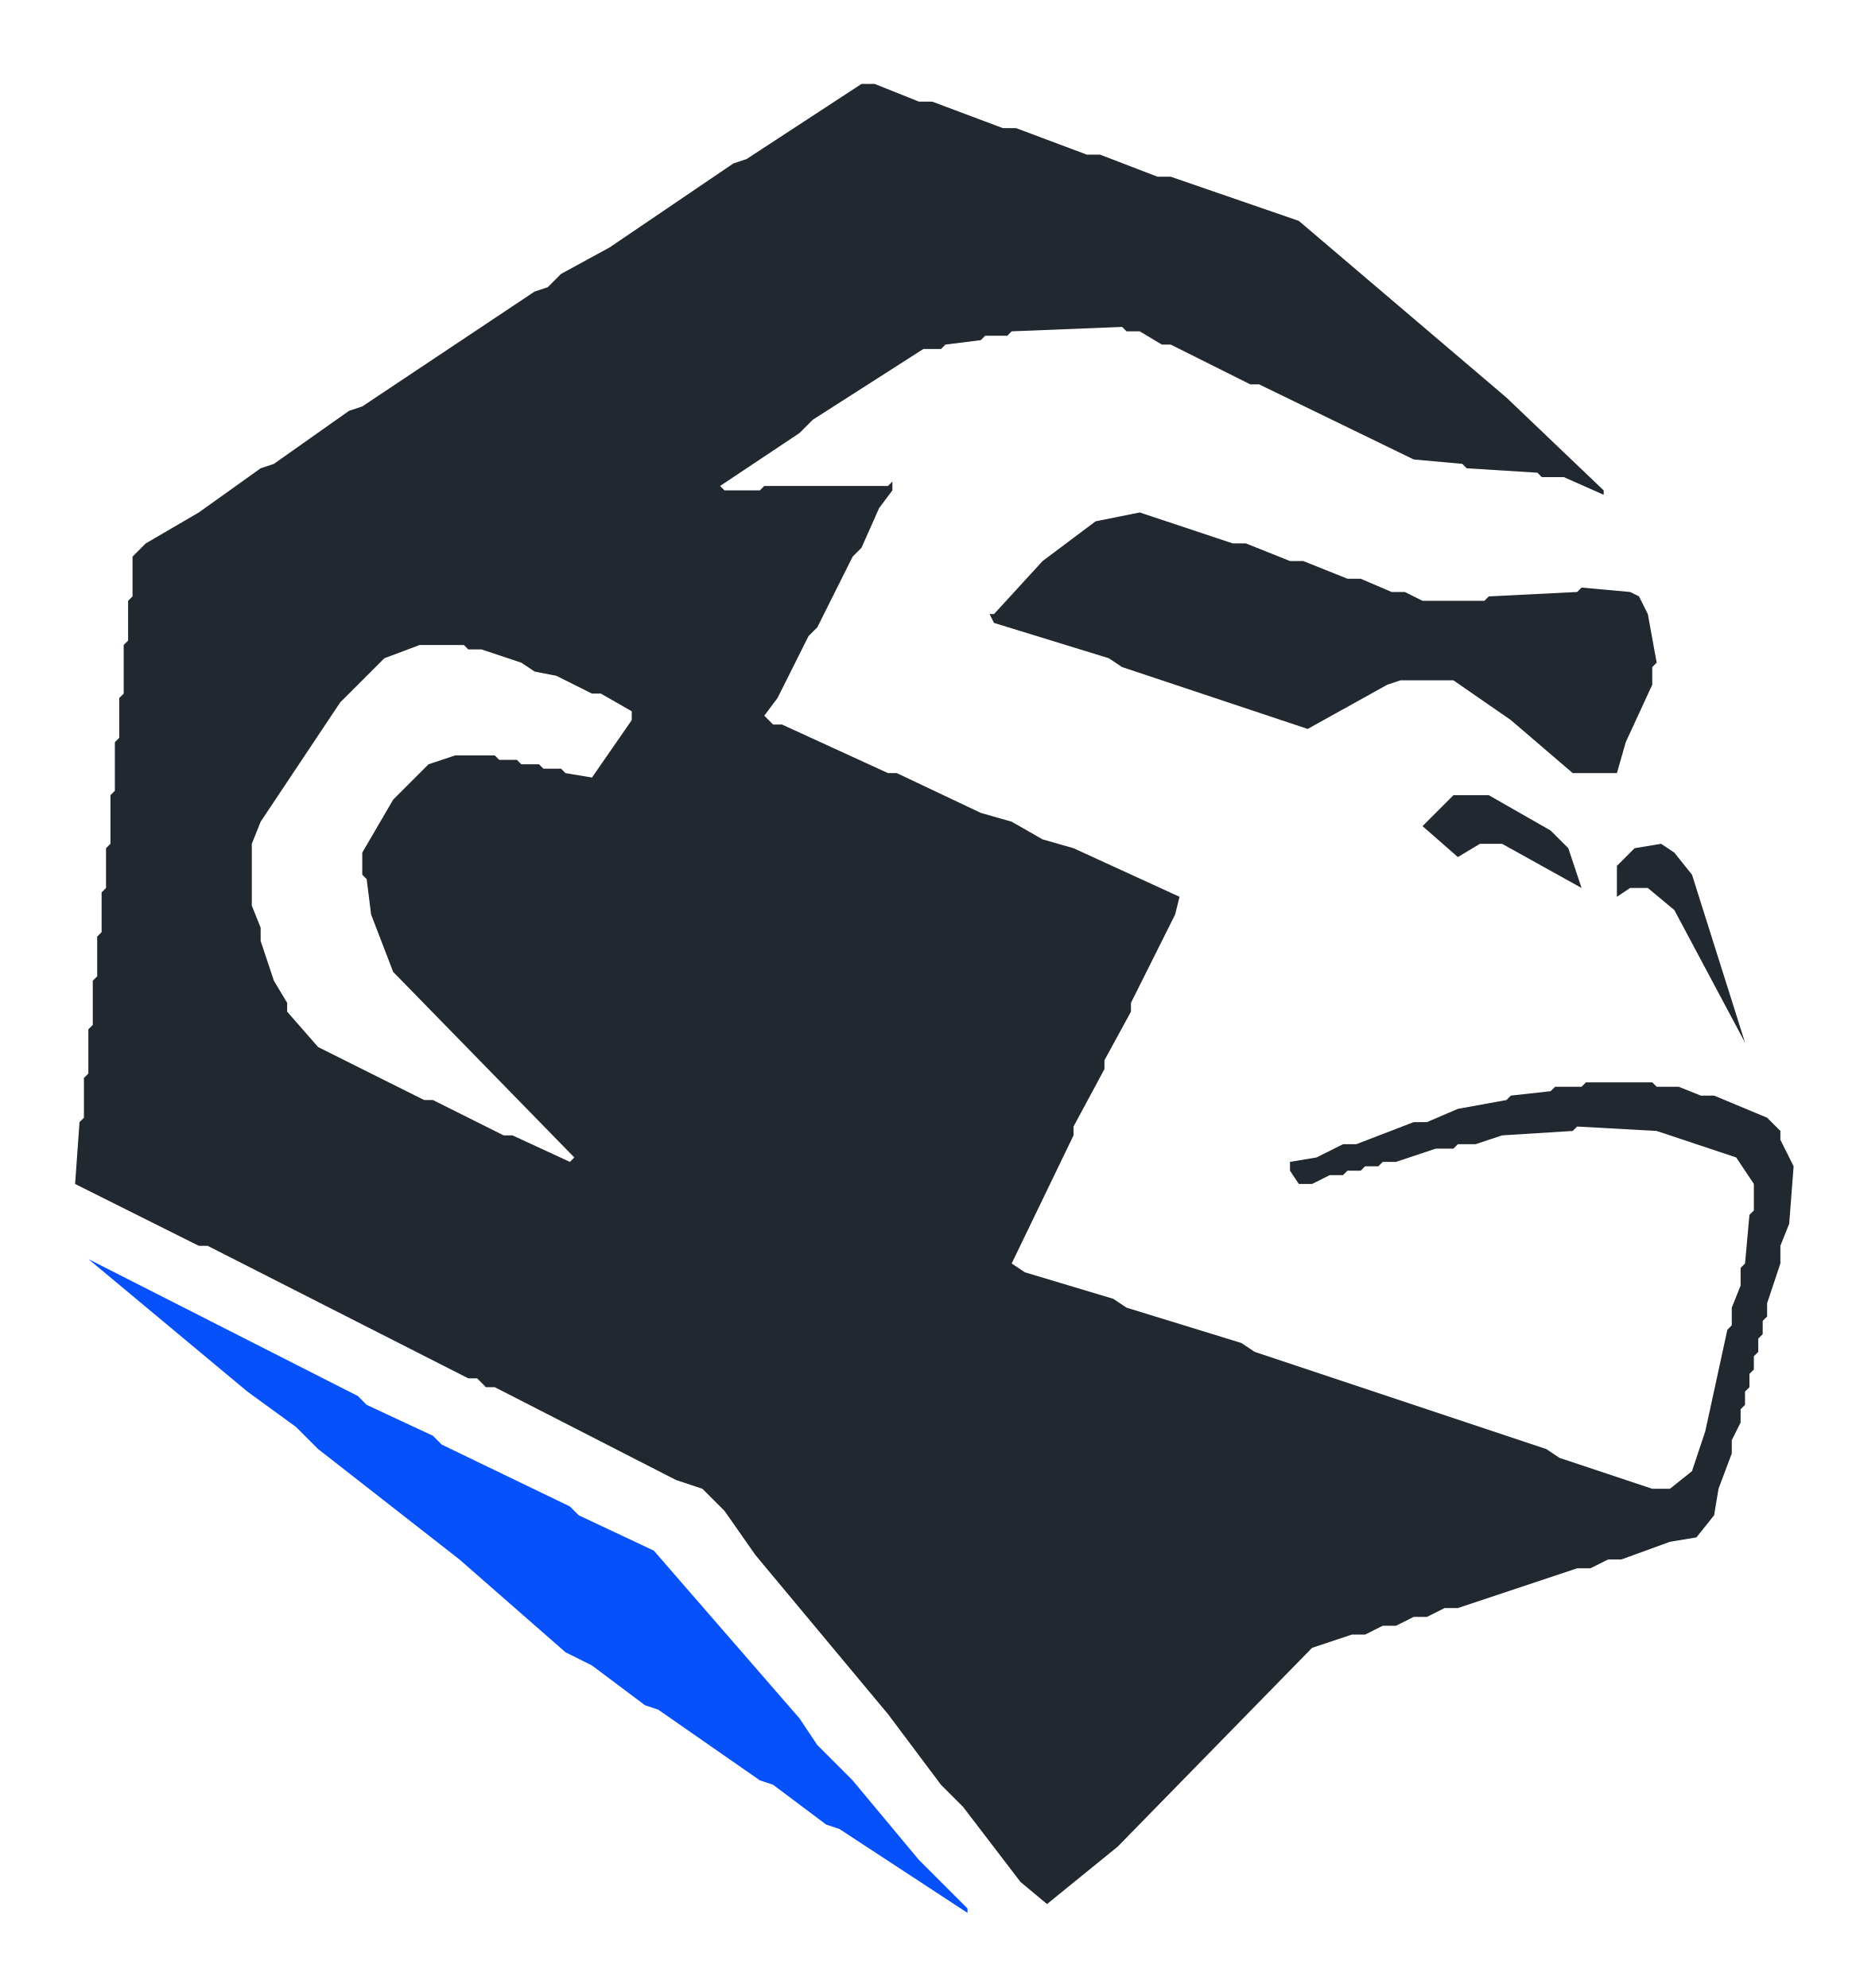
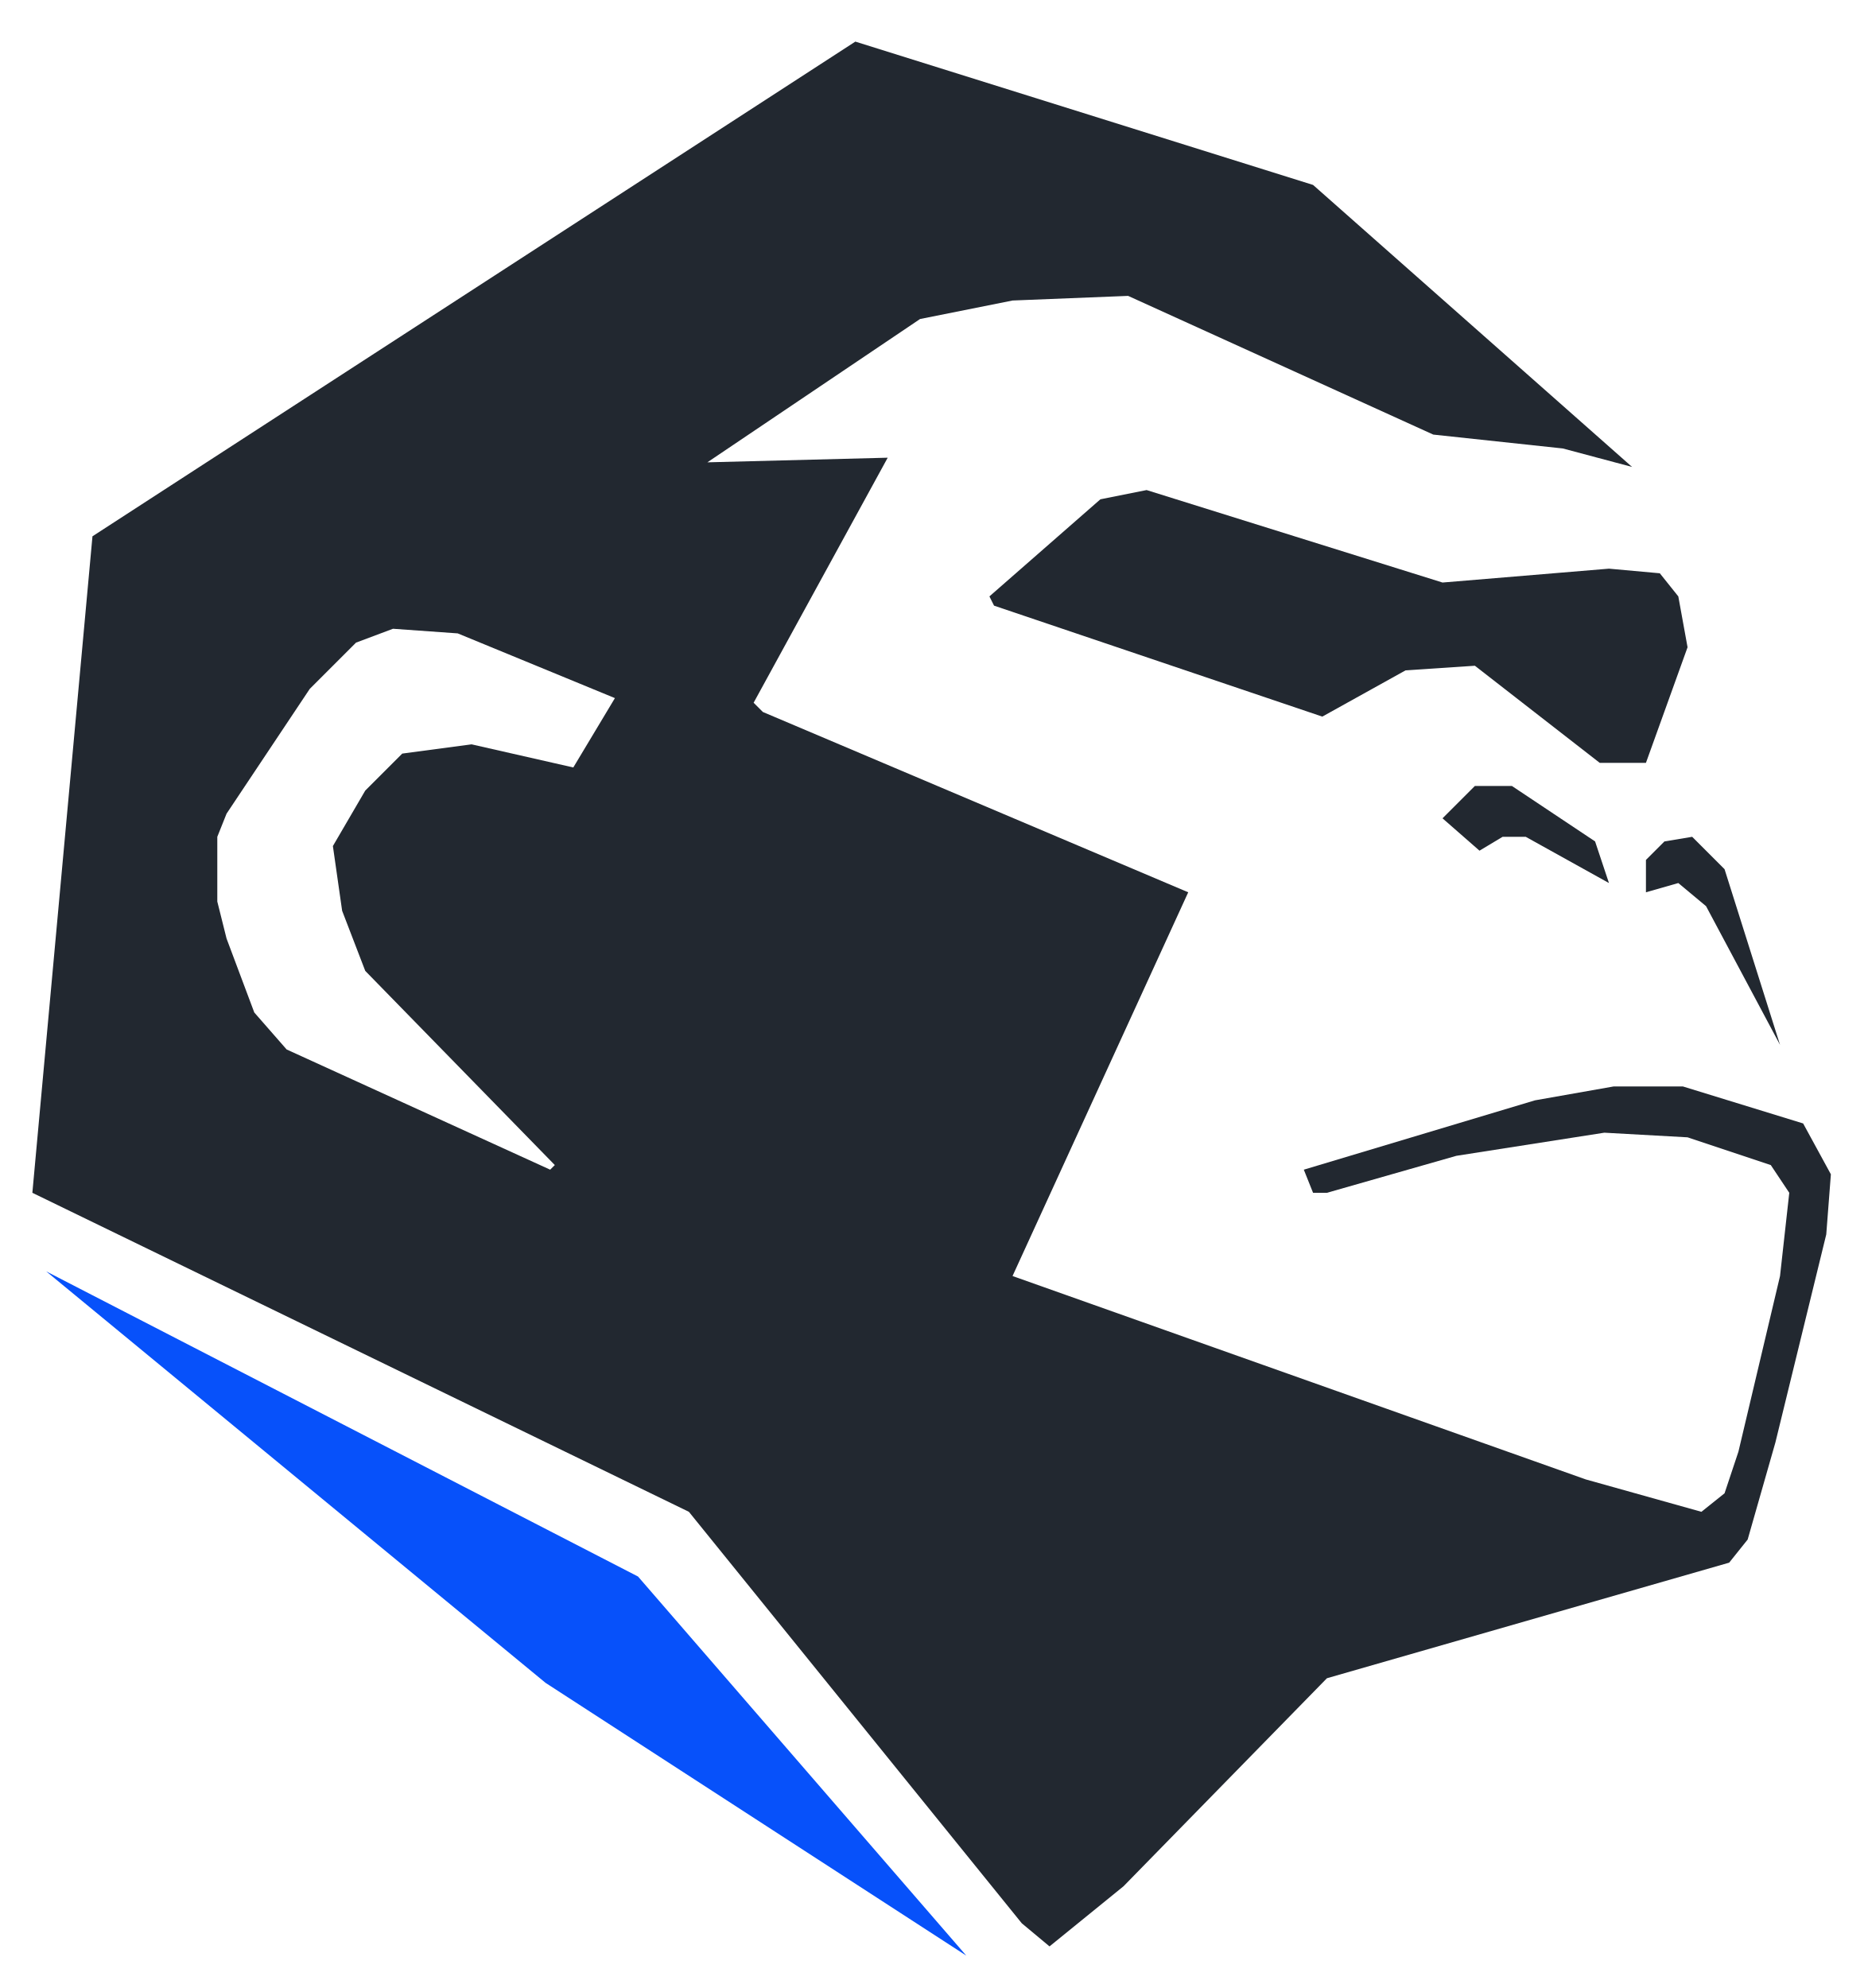
- <svg xmlns="http://www.w3.org/2000/svg" viewBox="70 410 420 450">
-   <path fill="#222830" fill-rule="evenodd" d="M440 602 L436 606 L436 613 L439 611 L443 611 L449 616 L465 646 L453 608 L449 603 L446 601 Z M392 597 L400 604 L405 601 L410 601 L428 611 L425 602 L421 598 L407 590 L399 590 Z M294 549 L295 551 L321 559 L324 561 L366 575 L384 565 L387 564 L399 564 L412 573 L426 585 L436 585 L438 578 L444 565 L444 561 L445 560 L443 549 L441 545 L439 544 L428 543 L427 544 L407 545 L406 546 L392 546 L388 544 L385 544 L378 541 L375 541 L365 537 L362 537 L352 533 L349 533 L328 526 L318 528 L306 537 L295 549 Z M265 429 L239 446 L236 447 L208 466 L197 472 L194 475 L191 476 L152 502 L149 503 L132 515 L129 516 L115 526 L103 533 L100 536 L100 545 L99 546 L99 555 L98 556 L98 567 L97 568 L97 577 L96 578 L96 589 L95 590 L95 601 L94 602 L94 611 L93 612 L93 621 L92 622 L92 631 L91 632 L91 642 L90 643 L90 653 L89 654 L89 663 L88 664 L87 678 L115 692 L117 692 L176 722 L178 722 L180 724 L182 724 L223 745 L229 747 L234 752 L241 762 L271 798 L283 814 L288 819 L301 836 L307 841 L323 828 L367 783 L376 780 L379 780 L383 778 L386 778 L390 776 L393 776 L397 774 L400 774 L427 765 L430 765 L434 763 L437 763 L448 759 L454 758 L458 753 L459 747 L462 739 L462 736 L464 732 L464 729 L465 728 L465 725 L466 724 L466 721 L467 720 L467 717 L468 716 L468 713 L469 712 L469 709 L470 708 L470 705 L473 696 L473 692 L475 687 L476 674 L473 668 L473 666 L470 663 L458 658 L455 658 L450 656 L445 656 L444 655 L429 655 L428 656 L422 656 L421 657 L412 658 L411 659 L400 661 L393 664 L390 664 L377 669 L374 669 L368 672 L362 673 L362 675 L364 678 L367 678 L371 676 L374 676 L375 675 L378 675 L379 674 L382 674 L383 673 L386 673 L395 670 L399 670 L400 669 L404 669 L410 667 L426 666 L427 665 L445 666 L463 672 L467 678 L467 684 L466 685 L465 696 L464 697 L464 701 L462 706 L462 710 L461 711 L456 734 L453 743 L448 747 L444 747 L423 740 L420 738 L354 716 L351 714 L325 706 L322 704 L302 698 L299 696 L313 667 L313 665 L320 652 L320 650 L326 639 L326 637 L336 617 L337 613 L313 602 L306 600 L299 596 L292 594 L273 585 L271 585 L247 574 L245 574 L243 572 L246 568 L253 554 L255 552 L263 536 L265 534 L269 525 L272 521 L272 519 L271 520 L243 520 L242 521 L234 521 L233 520 L251 508 L254 505 L279 489 L283 489 L284 488 L292 487 L293 486 L298 486 L299 485 L324 484 L325 485 L328 485 L333 488 L335 488 L353 497 L355 497 L390 514 L401 515 L402 516 L418 517 L419 518 L424 518 L433 522 L433 521 L411 500 L364 460 L335 450 L332 450 L319 445 L316 445 L300 439 L297 439 L281 433 L278 433 L268 429 Z M165 556 L175 556 L176 557 L179 557 L188 560 L191 562 L196 563 L204 567 L206 567 L213 571 L213 573 L204 586 L198 585 L197 584 L193 584 L192 583 L188 583 L187 582 L183 582 L182 581 L173 581 L167 583 L159 591 L152 603 L152 608 L153 609 L154 617 L159 630 L200 672 L199 673 L186 667 L184 667 L168 659 L166 659 L142 647 L135 639 L135 637 L132 632 L129 623 L129 620 L127 615 L127 601 L129 596 L147 569 L157 559 Z" />
-   <path fill="#0751FA" d="M90 695 L126 725 L137 733 L142 738 L174 763 L198 784 L204 787 L216 796 L219 797 L242 813 L245 814 L257 823 L260 824 L289 843 L289 842 L278 831 L263 813 L255 805 L251 799 L218 761 L201 753 L199 751 L170 737 L168 735 L153 728 L151 726 Z" />
+ <svg xmlns="http://www.w3.org/2000/svg" viewBox="80 420 404 430">
+   <path fill="#222830" fill-rule="evenodd" d="M440 602 L436 606 L436 613 L443 611 L449 616 L465 646 L453 608 L446 601 Z M392 597 L400 604 L405 601 L410 601 L428 611 L425 602 L407 590 L399 590 Z M294 549 L295 551 L366 575 L384 565 L399 564 L426 585 L436 585 L445 560 L443 549 L439 544 L428 543 L392 546 L328 526 L318 528 Z M265 429 L100 536 L87 678 L229 747 L301 836 L307 841 L323 828 L367 783 L454 758 L458 753 L464 732 L475 687 L476 674 L470 663 L444 655 L429 655 L412 658 L362 673 L364 678 L367 678 L395 670 L427 665 L445 666 L463 672 L467 678 L465 696 L456 734 L453 743 L448 747 L423 740 L299 696 L337 613 L245 574 L243 572 L272 519 L233 520 L279 489 L299 485 L324 484 L390 514 L418 517 L433 521 L364 460 Z M165 556 L179 557 L213 571 L204 586 L182 581 L167 583 L159 591 L152 603 L154 617 L159 630 L200 672 L199 673 L142 647 L135 639 L129 623 L127 615 L127 601 L129 596 L147 569 L157 559 Z" />
+   <path fill="#0751FA" d="M90 695 L198 784 L289 843 L218 761 Z" />
</svg>
